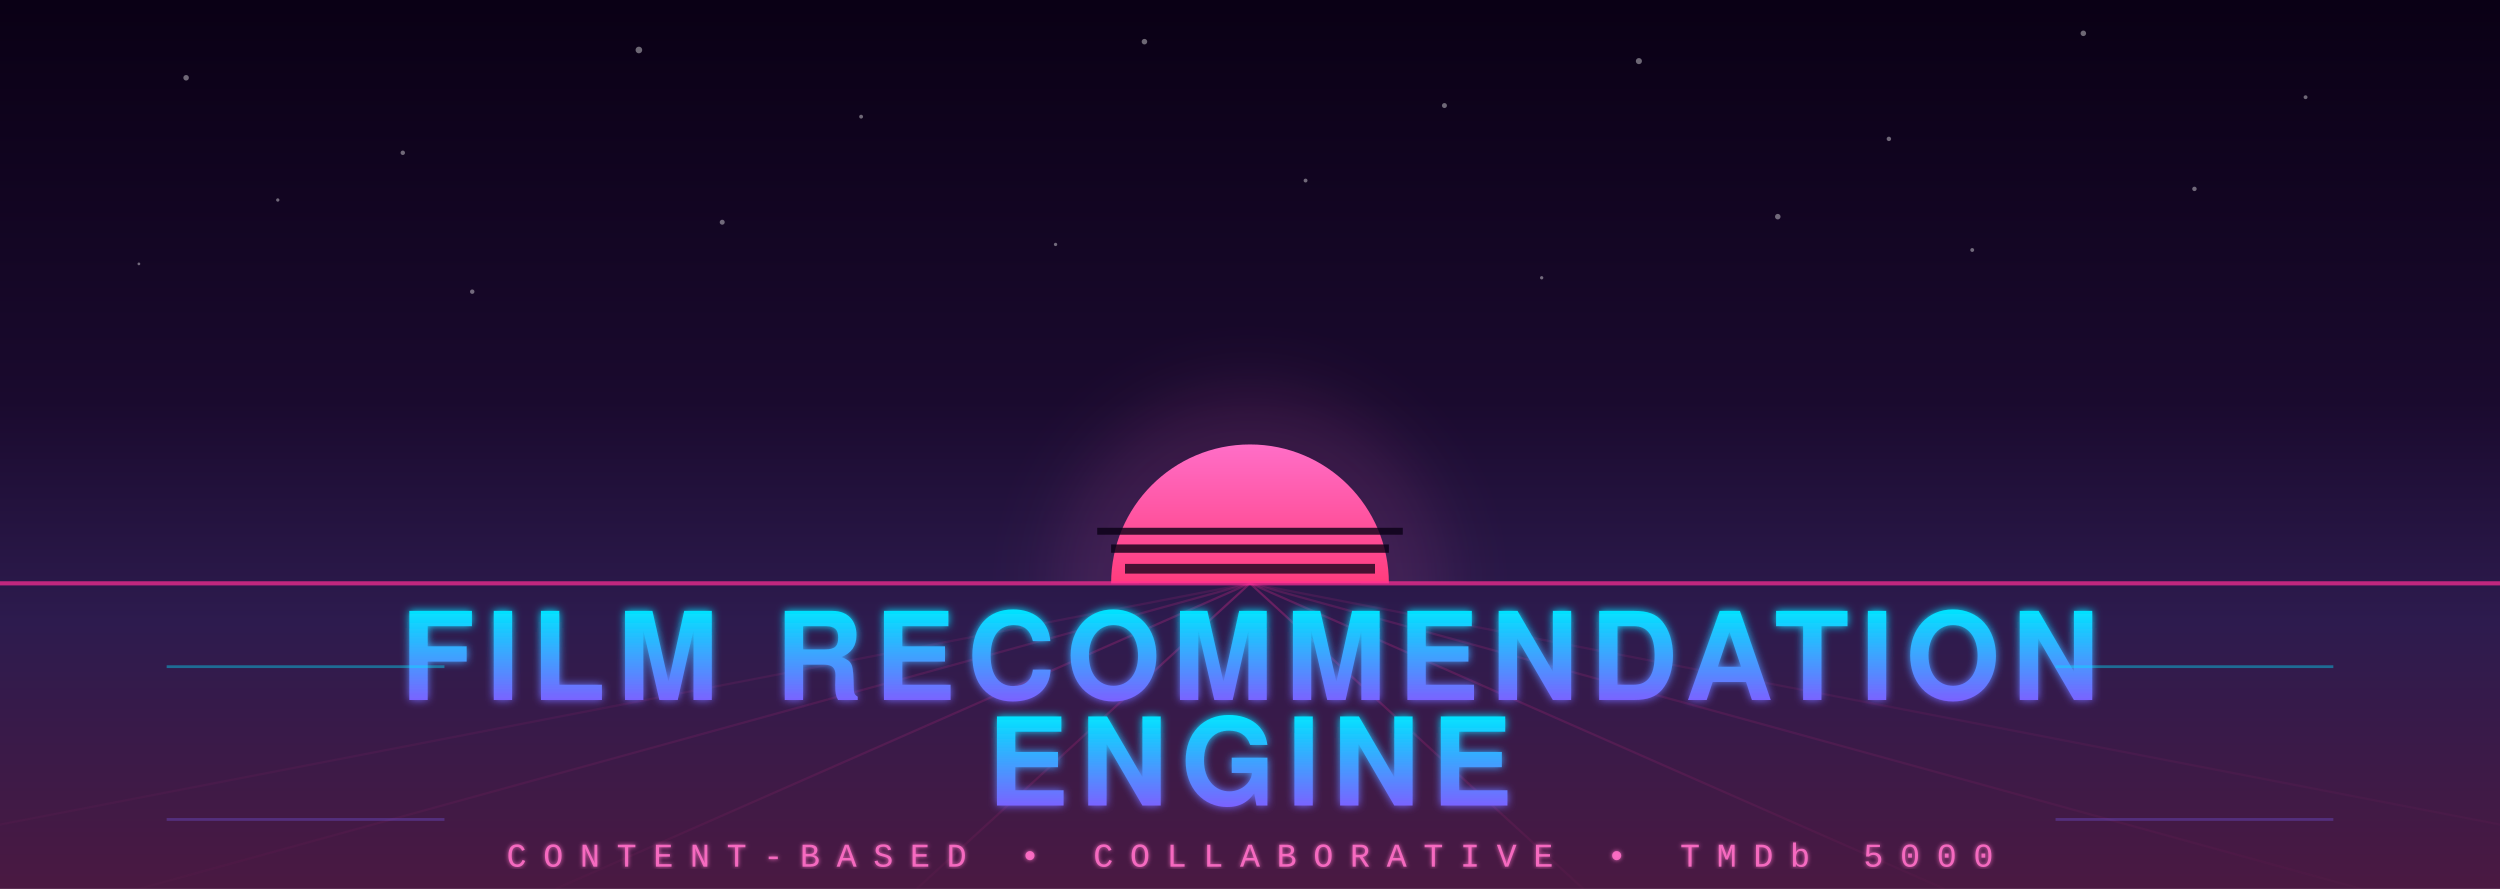
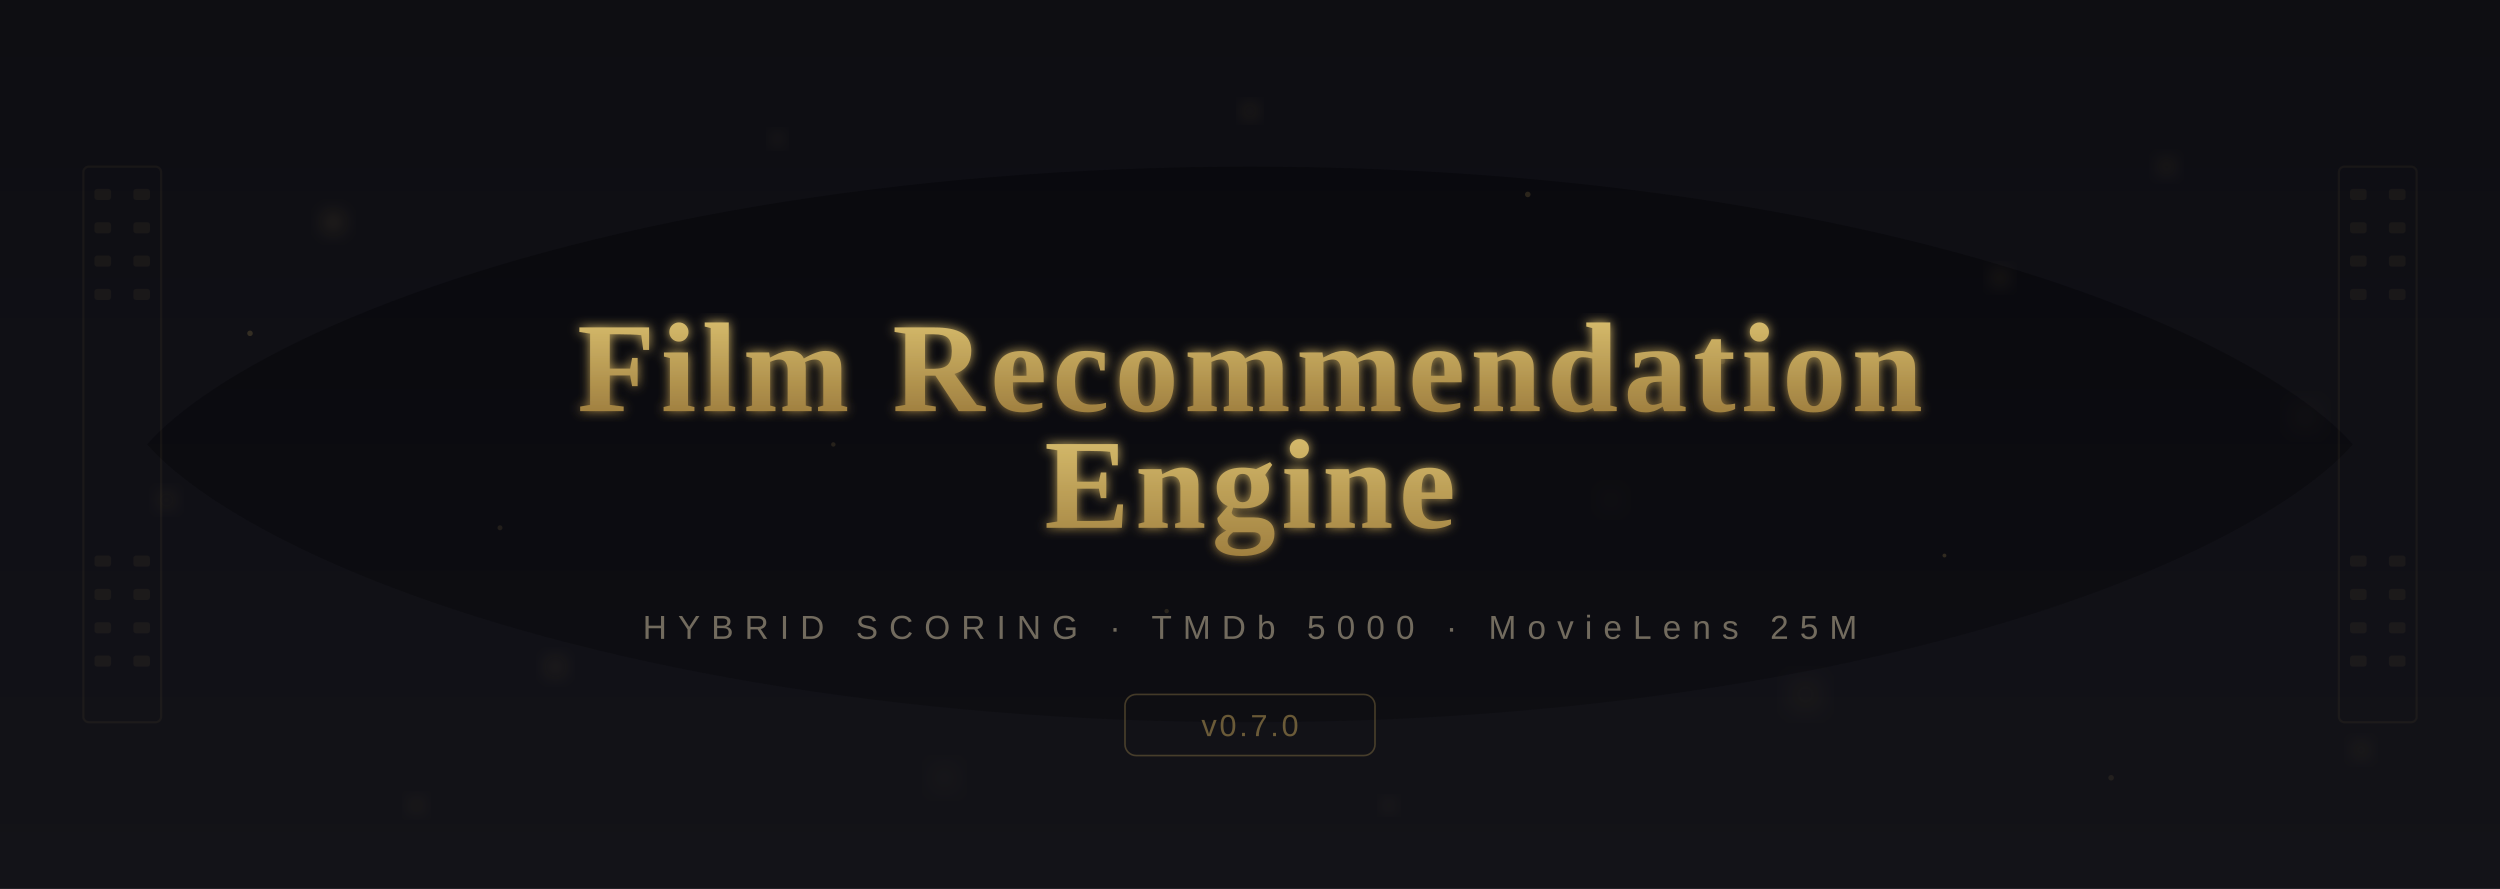
<svg xmlns="http://www.w3.org/2000/svg" viewBox="0 0 900 320" width="900" height="320">
  <defs>
-     <linearGradient id="sky" x1="0" y1="0" x2="0" y2="1">
-       <stop offset="0%" stop-color="#0a0015" />
-       <stop offset="45%" stop-color="#1a0a2e" />
-       <stop offset="70%" stop-color="#2d1b4e" />
-       <stop offset="100%" stop-color="#4a1942" />
+     <linearGradient id="bg" x1="0" y1="0" x2="0" y2="1">
+       <stop offset="0%" stop-color="#08080c" />
+       <stop offset="100%" stop-color="#0f0f14" />
    </linearGradient>
-     <linearGradient id="sun" x1="0" y1="0" x2="0" y2="1">
-       <stop offset="0%" stop-color="#ff6ec7" />
-       <stop offset="50%" stop-color="#ff3c7d" />
-       <stop offset="100%" stop-color="#ff8c00" />
+     <linearGradient id="goldText" x1="0" y1="0" x2="0" y2="1">
+       <stop offset="0%" stop-color="#d4b96a" />
+       <stop offset="100%" stop-color="#a08040" />
    </linearGradient>
-     <linearGradient id="gridGrad" x1="0" y1="0" x2="0" y2="1">
-       <stop offset="0%" stop-color="#ff2d95" stop-opacity="0.6" />
-       <stop offset="100%" stop-color="#ff2d95" stop-opacity="0.05" />
+     <linearGradient id="goldLine" x1="0" y1="0" x2="1" y2="0">
+       <stop offset="0%" stop-color="#c4a35a" stop-opacity="0" />
+       <stop offset="30%" stop-color="#c4a35a" stop-opacity="0.4" />
+       <stop offset="50%" stop-color="#c4a35a" stop-opacity="0.6" />
+       <stop offset="70%" stop-color="#c4a35a" stop-opacity="0.4" />
+       <stop offset="100%" stop-color="#c4a35a" stop-opacity="0" />
    </linearGradient>
-     <linearGradient id="titleGlow" x1="0" y1="0" x2="0" y2="1">
-       <stop offset="0%" stop-color="#00e5ff" />
-       <stop offset="100%" stop-color="#7b61ff" />
-     </linearGradient>
-     <filter id="neonGlow" x="-10%" y="-10%" width="120%" height="120%">
-       <feGaussianBlur in="SourceGraphic" stdDeviation="1.5" result="blur1" />
-       <feMerge>
-         <feMergeNode in="blur1" />
-         <feMergeNode in="SourceGraphic" />
-       </feMerge>
-     </filter>
-     <filter id="softGlow" x="-5%" y="-5%" width="110%" height="110%">
-       <feGaussianBlur in="SourceGraphic" stdDeviation="0.8" result="blur" />
+     <filter id="glow" x="-10%" y="-10%" width="120%" height="120%">
+       <feGaussianBlur in="SourceGraphic" stdDeviation="2" result="blur" />
      <feMerge>
        <feMergeNode in="blur" />
        <feMergeNode in="SourceGraphic" />
      </feMerge>
    </filter>
-     <filter id="sunGlow" x="-30%" y="-30%" width="160%" height="160%">
-       <feGaussianBlur in="SourceGraphic" stdDeviation="12" />
+     <filter id="bokeh" x="-50%" y="-50%" width="200%" height="200%">
+       <feGaussianBlur in="SourceGraphic" stdDeviation="3" />
    </filter>
-     <clipPath id="sunClip">
-       <rect x="0" y="0" width="900" height="210" />
-     </clipPath>
-     <clipPath id="gridClip">
-       <rect x="0" y="210" width="900" height="110" />
-     </clipPath>
+     <filter id="softBokeh" x="-50%" y="-50%" width="200%" height="200%">
+       <feGaussianBlur in="SourceGraphic" stdDeviation="5" />
+     </filter>
  </defs>
-   <rect width="900" height="320" fill="url(#sky)" />
-   <g fill="#ffffff" opacity="0.4">
-     <circle cx="67" cy="28" r="1" />
-     <circle cx="145" cy="55" r="0.8" />
-     <circle cx="230" cy="18" r="1.2" />
-     <circle cx="310" cy="42" r="0.7" />
-     <circle cx="412" cy="15" r="1" />
-     <circle cx="520" cy="38" r="0.9" />
-     <circle cx="590" cy="22" r="1.1" />
-     <circle cx="680" cy="50" r="0.8" />
-     <circle cx="750" cy="12" r="1" />
-     <circle cx="830" cy="35" r="0.7" />
-     <circle cx="100" cy="72" r="0.6" />
-     <circle cx="260" cy="80" r="0.9" />
-     <circle cx="470" cy="65" r="0.7" />
-     <circle cx="640" cy="78" r="1" />
-     <circle cx="790" cy="68" r="0.8" />
-     <circle cx="50" cy="95" r="0.5" />
-     <circle cx="380" cy="88" r="0.6" />
-     <circle cx="710" cy="90" r="0.7" />
-     <circle cx="170" cy="105" r="0.8" />
-     <circle cx="555" cy="100" r="0.6" />
+   <rect width="900" height="320" fill="url(#bg)" />
+   <rect width="900" height="320" fill="url(#bg)" opacity="0" />
+   <ellipse cx="450" cy="160" rx="500" ry="200" fill="none" stroke="#1a1a22" stroke-width="200" opacity="0.3" />
+   <circle cx="120" cy="80" r="4" fill="#c4a35a" opacity="0.12" filter="url(#bokeh)" />
+   <circle cx="780" cy="60" r="3" fill="#c4a35a" opacity="0.1" filter="url(#bokeh)" />
+   <circle cx="650" cy="250" r="5" fill="#c4a35a" opacity="0.08" filter="url(#softBokeh)" />
+   <circle cx="200" cy="240" r="3.5" fill="#c4a35a" opacity="0.1" filter="url(#bokeh)" />
+   <circle cx="450" cy="40" r="2.5" fill="#c4a35a" opacity="0.15" filter="url(#bokeh)" />
+   <circle cx="340" cy="280" r="4" fill="#c4a35a" opacity="0.07" filter="url(#softBokeh)" />
+   <circle cx="60" cy="180" r="3" fill="#c4a35a" opacity="0.09" filter="url(#bokeh)" />
+   <circle cx="830" cy="150" r="4.5" fill="#c4a35a" opacity="0.06" filter="url(#softBokeh)" />
+   <circle cx="500" cy="290" r="2" fill="#c4a35a" opacity="0.12" filter="url(#bokeh)" />
+   <circle cx="720" cy="100" r="3" fill="#c4a35a" opacity="0.11" filter="url(#bokeh)" />
+   <circle cx="280" cy="50" r="2" fill="#d4b96a" opacity="0.13" filter="url(#bokeh)" />
+   <circle cx="580" cy="180" r="3.5" fill="#c4a35a" opacity="0.05" filter="url(#softBokeh)" />
+   <circle cx="150" cy="290" r="2.5" fill="#c4a35a" opacity="0.1" filter="url(#bokeh)" />
+   <circle cx="400" cy="130" r="1.5" fill="#d4b96a" opacity="0.18" filter="url(#bokeh)" />
+   <circle cx="850" cy="270" r="3" fill="#c4a35a" opacity="0.08" filter="url(#bokeh)" />
+   <circle cx="90" cy="120" r="1" fill="#c4a35a" opacity="0.2" />
+   <circle cx="300" cy="160" r="0.8" fill="#c4a35a" opacity="0.15" />
+   <circle cx="550" cy="70" r="1" fill="#c4a35a" opacity="0.18" />
+   <circle cx="700" cy="200" r="0.7" fill="#c4a35a" opacity="0.2" />
+   <circle cx="180" cy="190" r="0.9" fill="#c4a35a" opacity="0.12" />
+   <circle cx="620" cy="130" r="1.1" fill="#c4a35a" opacity="0.14" />
+   <circle cx="420" cy="220" r="0.8" fill="#c4a35a" opacity="0.16" />
+   <circle cx="760" cy="280" r="1" fill="#c4a35a" opacity="0.1" />
+   <line x1="100" y1="115" x2="360" y2="115" stroke="url(#goldLine)" stroke-width="0.5" />
+   <line x1="540" y1="115" x2="800" y2="115" stroke="url(#goldLine)" stroke-width="0.5" />
+   <line x1="100" y1="205" x2="360" y2="205" stroke="url(#goldLine)" stroke-width="0.5" />
+   <line x1="540" y1="205" x2="800" y2="205" stroke="url(#goldLine)" stroke-width="0.5" />
+   <g opacity="0.06">
+     <rect x="30" y="60" width="28" height="200" rx="2" fill="none" stroke="#c4a35a" stroke-width="0.8" />
+     <rect x="34" y="68" width="6" height="4" rx="1" fill="#c4a35a" />
+     <rect x="34" y="80" width="6" height="4" rx="1" fill="#c4a35a" />
+     <rect x="34" y="92" width="6" height="4" rx="1" fill="#c4a35a" />
+     <rect x="34" y="104" width="6" height="4" rx="1" fill="#c4a35a" />
+     <rect x="34" y="200" width="6" height="4" rx="1" fill="#c4a35a" />
+     <rect x="34" y="212" width="6" height="4" rx="1" fill="#c4a35a" />
+     <rect x="34" y="224" width="6" height="4" rx="1" fill="#c4a35a" />
+     <rect x="34" y="236" width="6" height="4" rx="1" fill="#c4a35a" />
+     <rect x="48" y="68" width="6" height="4" rx="1" fill="#c4a35a" />
+     <rect x="48" y="80" width="6" height="4" rx="1" fill="#c4a35a" />
+     <rect x="48" y="92" width="6" height="4" rx="1" fill="#c4a35a" />
+     <rect x="48" y="104" width="6" height="4" rx="1" fill="#c4a35a" />
+     <rect x="48" y="200" width="6" height="4" rx="1" fill="#c4a35a" />
+     <rect x="48" y="212" width="6" height="4" rx="1" fill="#c4a35a" />
+     <rect x="48" y="224" width="6" height="4" rx="1" fill="#c4a35a" />
+     <rect x="48" y="236" width="6" height="4" rx="1" fill="#c4a35a" />
  </g>
-   <g clip-path="url(#sunClip)">
-     <circle cx="450" cy="210" r="70" fill="#ff6ec7" opacity="0.12" filter="url(#sunGlow)" />
-     <circle cx="450" cy="210" r="50" fill="url(#sun)" />
-     <g>
-       <rect x="395" y="190" width="110" height="2.5" fill="#0a0015" opacity="0.8" />
-       <rect x="400" y="196" width="100" height="3" fill="#0a0015" opacity="0.8" />
-       <rect x="405" y="203" width="90" height="3.5" fill="#0a0015" opacity="0.75" />
-       <rect x="410" y="210" width="80" height="4" fill="#0a0015" opacity="0.7" />
-     </g>
+   <g opacity="0.06">
+     <rect x="842" y="60" width="28" height="200" rx="2" fill="none" stroke="#c4a35a" stroke-width="0.8" />
+     <rect x="846" y="68" width="6" height="4" rx="1" fill="#c4a35a" />
+     <rect x="846" y="80" width="6" height="4" rx="1" fill="#c4a35a" />
+     <rect x="846" y="92" width="6" height="4" rx="1" fill="#c4a35a" />
+     <rect x="846" y="104" width="6" height="4" rx="1" fill="#c4a35a" />
+     <rect x="846" y="200" width="6" height="4" rx="1" fill="#c4a35a" />
+     <rect x="846" y="212" width="6" height="4" rx="1" fill="#c4a35a" />
+     <rect x="846" y="224" width="6" height="4" rx="1" fill="#c4a35a" />
+     <rect x="846" y="236" width="6" height="4" rx="1" fill="#c4a35a" />
+     <rect x="860" y="68" width="6" height="4" rx="1" fill="#c4a35a" />
+     <rect x="860" y="80" width="6" height="4" rx="1" fill="#c4a35a" />
+     <rect x="860" y="92" width="6" height="4" rx="1" fill="#c4a35a" />
+     <rect x="860" y="104" width="6" height="4" rx="1" fill="#c4a35a" />
+     <rect x="860" y="200" width="6" height="4" rx="1" fill="#c4a35a" />
+     <rect x="860" y="212" width="6" height="4" rx="1" fill="#c4a35a" />
+     <rect x="860" y="224" width="6" height="4" rx="1" fill="#c4a35a" />
+     <rect x="860" y="236" width="6" height="4" rx="1" fill="#c4a35a" />
  </g>
-   <line x1="0" y1="210" x2="900" y2="210" stroke="#ff2d95" stroke-width="1.5" opacity="0.7" />
-   <g clip-path="url(#gridClip)" stroke="url(#gridGrad)" stroke-width="0.8" fill="none">
-     <line x1="0" y1="220" x2="900" y2="220" opacity="0.5" />
-     <line x1="0" y1="232" x2="900" y2="232" opacity="0.45" />
-     <line x1="0" y1="247" x2="900" y2="247" opacity="0.4" />
-     <line x1="0" y1="265" x2="900" y2="265" opacity="0.35" />
-     <line x1="0" y1="287" x2="900" y2="287" opacity="0.3" />
-     <line x1="0" y1="315" x2="900" y2="315" opacity="0.25" />
-     <line x1="450" y1="210" x2="450" y2="320" />
-     <line x1="450" y1="210" x2="330" y2="320" opacity="0.5" />
-     <line x1="450" y1="210" x2="570" y2="320" opacity="0.5" />
-     <line x1="450" y1="210" x2="200" y2="320" opacity="0.4" />
-     <line x1="450" y1="210" x2="700" y2="320" opacity="0.4" />
-     <line x1="450" y1="210" x2="50" y2="320" opacity="0.3" />
-     <line x1="450" y1="210" x2="850" y2="320" opacity="0.3" />
-     <line x1="450" y1="210" x2="-120" y2="320" opacity="0.2" />
-     <line x1="450" y1="210" x2="1020" y2="320" opacity="0.2" />
-   </g>
-   <g filter="url(#neonGlow)">
-     <text x="450" y="252" text-anchor="middle" font-family="'Impact','Arial Black','Helvetica Neue',sans-serif" font-size="44" font-weight="bold" letter-spacing="4" fill="url(#titleGlow)">
-       FILM RECOMMENDATION
-     </text>
-     <text x="450" y="290" text-anchor="middle" font-family="'Impact','Arial Black','Helvetica Neue',sans-serif" font-size="44" font-weight="bold" letter-spacing="4" fill="url(#titleGlow)">
-       ENGINE
-     </text>
-   </g>
-   <g filter="url(#softGlow)">
-     <text x="450" y="312" text-anchor="middle" font-family="'Courier New',monospace" font-size="12" letter-spacing="6" fill="#ff6ec7" opacity="0.9">
-       CONTENT-BASED  •  COLLABORATIVE  •  TMDb 5000
-     </text>
-   </g>
-   <line x1="60" y1="240" x2="160" y2="240" stroke="#00e5ff" stroke-width="1" opacity="0.4" />
-   <line x1="740" y1="240" x2="840" y2="240" stroke="#00e5ff" stroke-width="1" opacity="0.4" />
-   <line x1="60" y1="295" x2="160" y2="295" stroke="#7b61ff" stroke-width="1" opacity="0.3" />
-   <line x1="740" y1="295" x2="840" y2="295" stroke="#7b61ff" stroke-width="1" opacity="0.3" />
+   <text x="450" y="148" text-anchor="middle" font-family="Georgia, 'Times New Roman', serif" font-size="46" font-weight="700" fill="url(#goldText)" filter="url(#glow)" letter-spacing="2">Film Recommendation</text>
+   <text x="450" y="190" text-anchor="middle" font-family="Georgia, 'Times New Roman', serif" font-size="46" font-weight="700" fill="url(#goldText)" filter="url(#glow)" letter-spacing="2">Engine</text>
+   <text x="450" y="230" text-anchor="middle" font-family="-apple-system, 'Helvetica Neue', Arial, sans-serif" font-size="12" fill="#726b5e" letter-spacing="4" font-weight="400">HYBRID SCORING  ·  TMDb 5000  ·  MovieLens 25M</text>
+   <rect x="405" y="250" width="90" height="22" rx="4" fill="none" stroke="#c4a35a" stroke-width="0.6" opacity="0.3" />
+   <text x="450" y="265" text-anchor="middle" font-family="-apple-system, 'Helvetica Neue', Arial, sans-serif" font-size="11" fill="#c4a35a" opacity="0.5" letter-spacing="1" font-weight="500">v0.7.0</text>
</svg>
